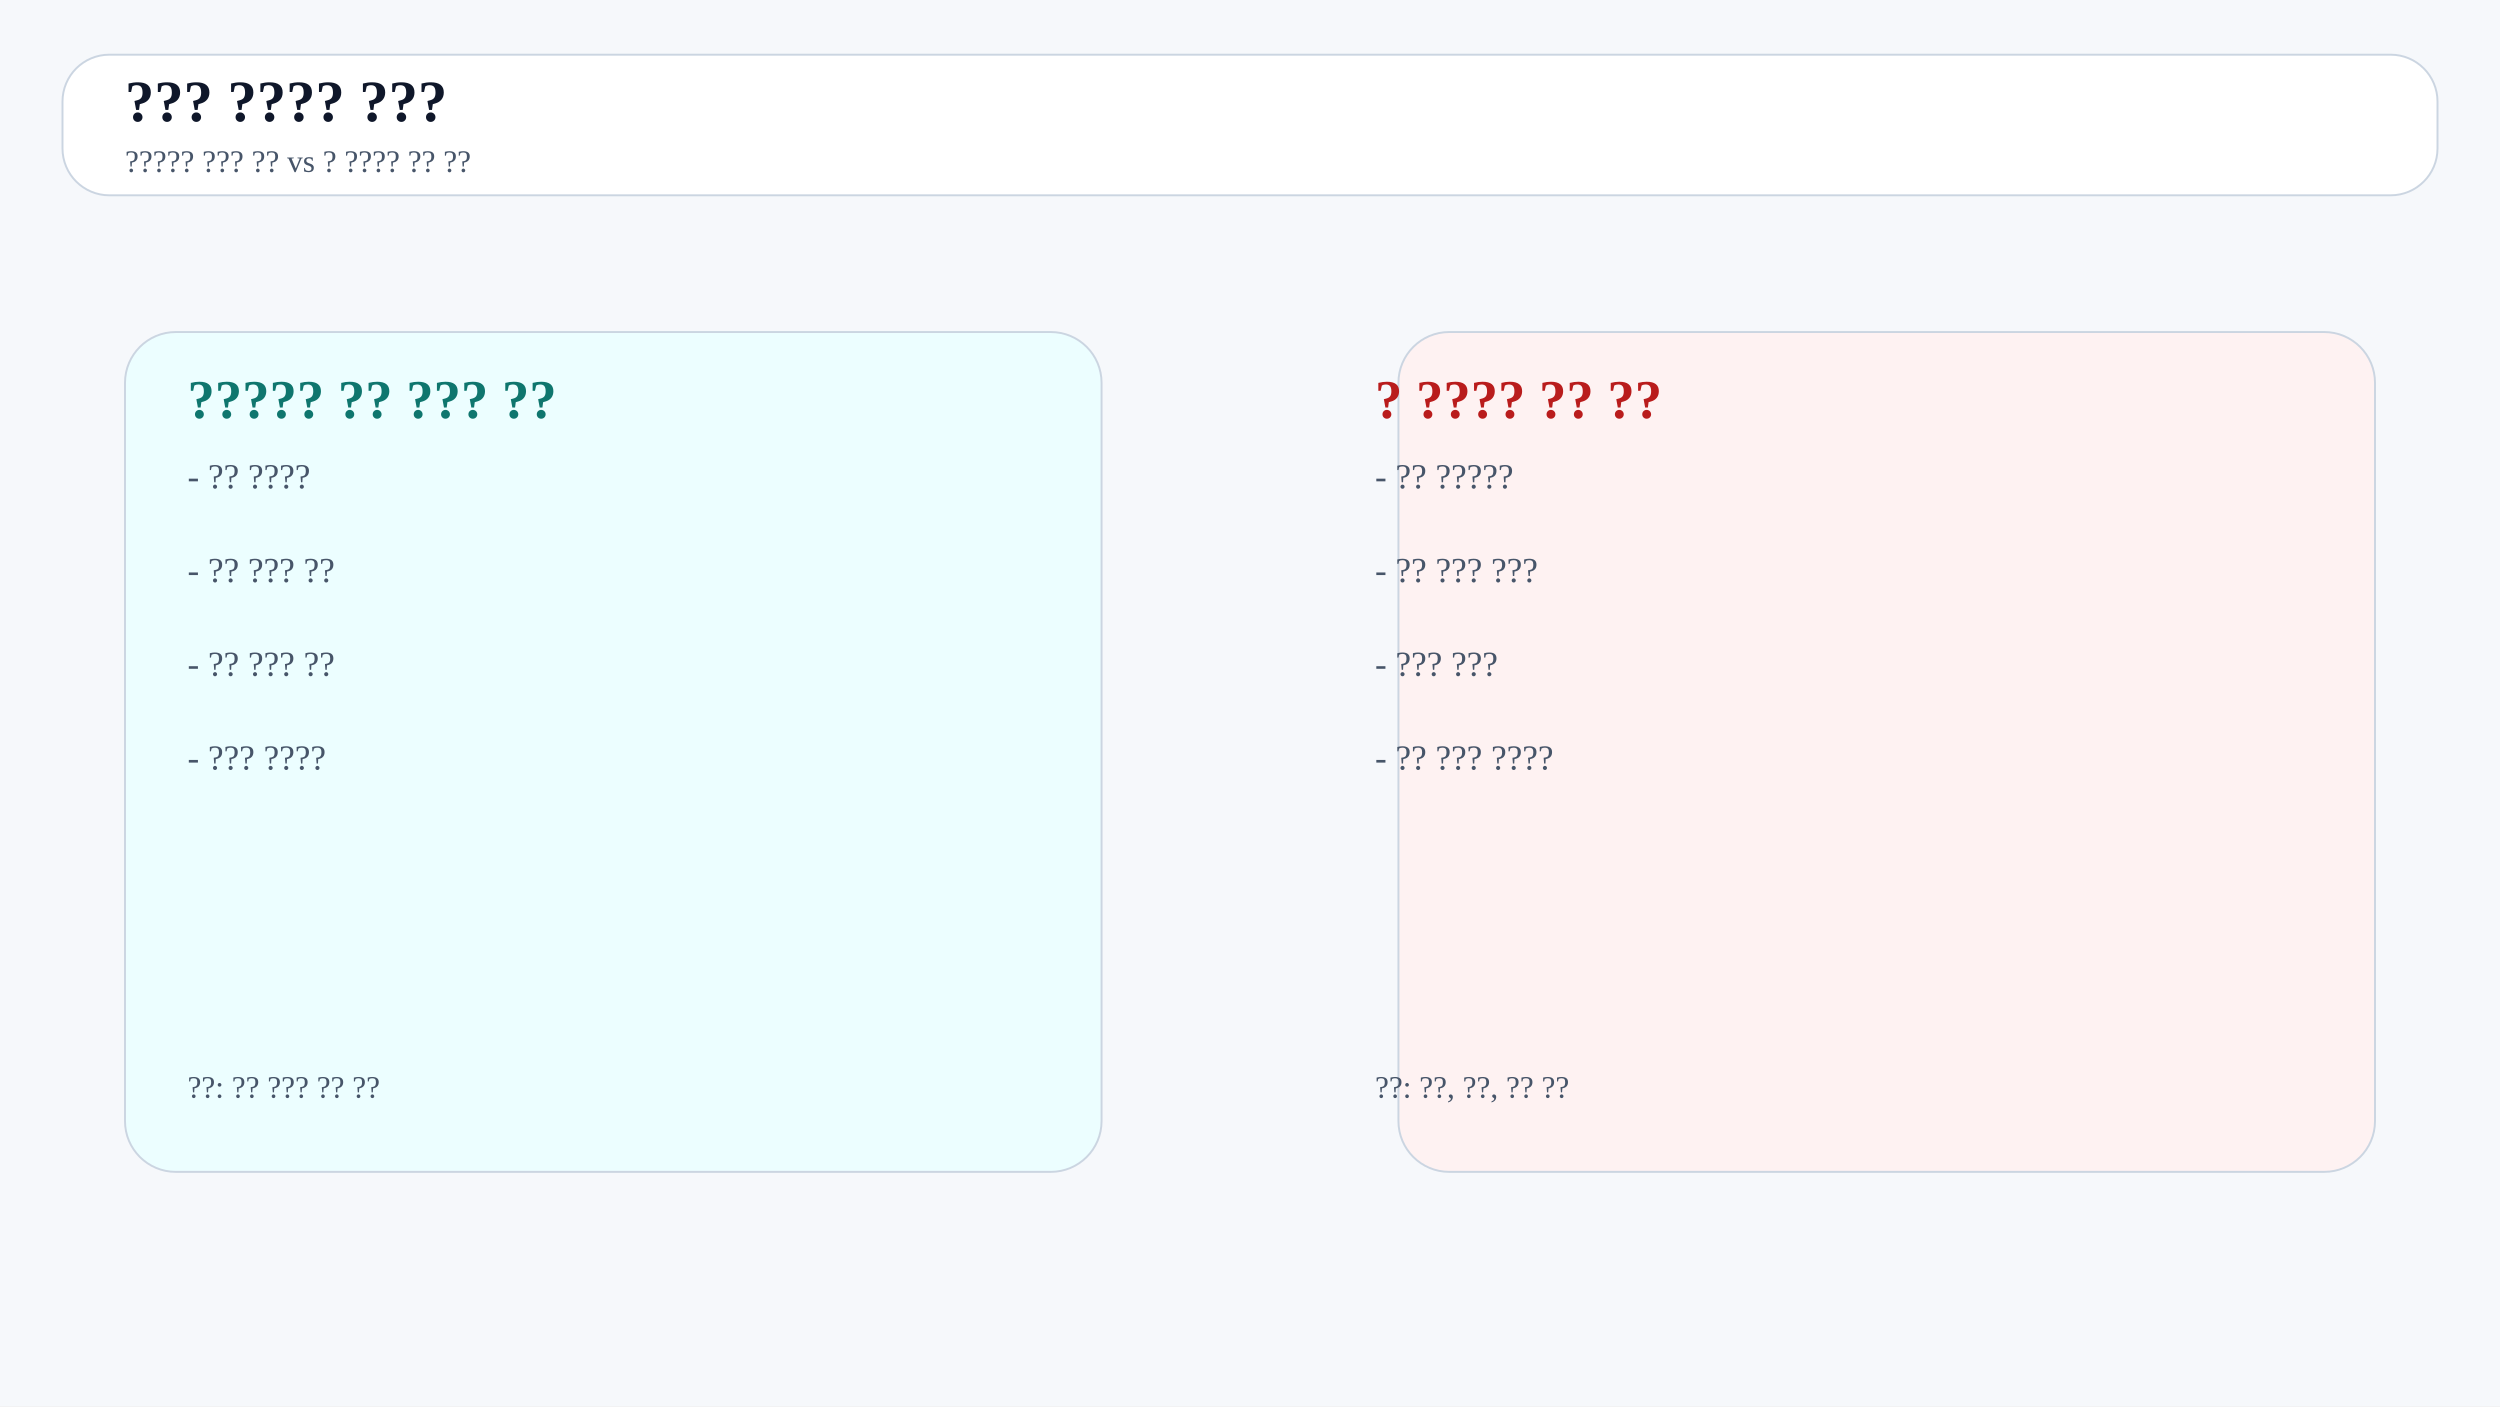
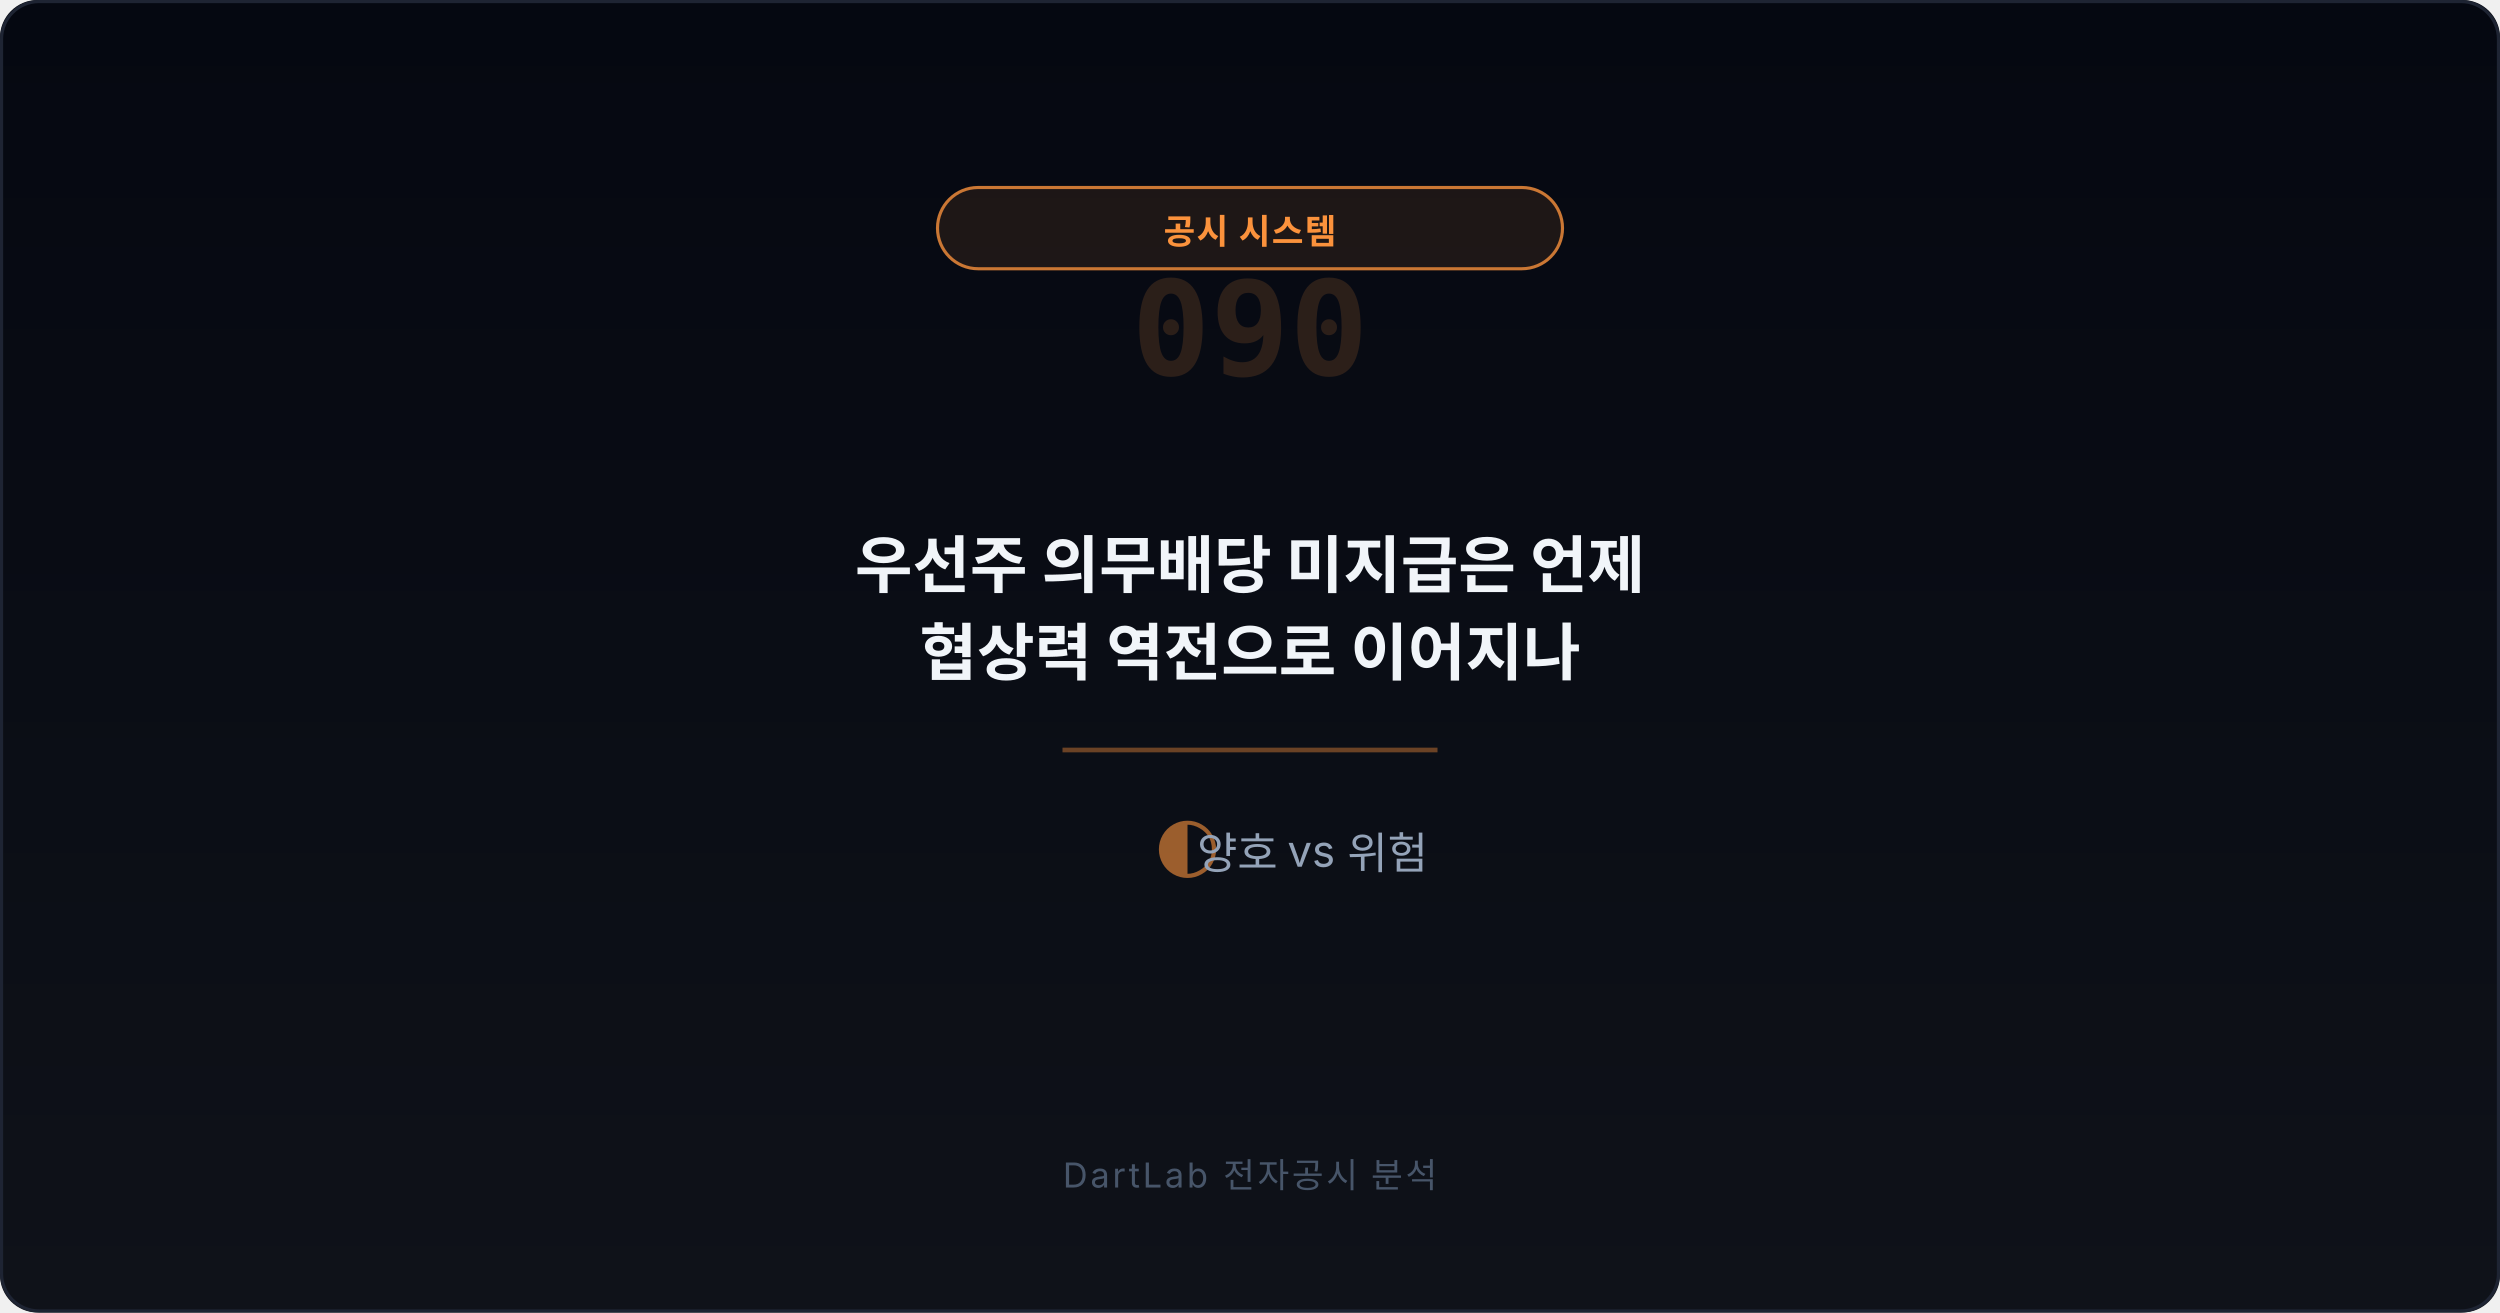
- <svg xmlns="http://www.w3.org/2000/svg" width="1280" height="720" viewBox="0 0 1280 720">
-   <rect x="0" y="0" width="1280" height="720" fill="#f6f8fb" />
-   <rect x="32" y="28" width="1216" height="72" rx="24" fill="#ffffff" stroke="#cbd5e1" />
-   <text x="64" y="62" font-size="30" font-weight="700" fill="#0f172a">??? ???? ???</text>
-   <text x="64" y="88" font-size="16" fill="#475569">????? ??? ?? vs ? ???? ?? ??</text>
-   <rect x="64" y="170" width="500" height="430" rx="26" fill="#ecfeff" stroke="#cbd5e1" />
-   <rect x="716" y="170" width="500" height="430" rx="26" fill="#fef2f2" stroke="#cbd5e1" />
-   <text x="96" y="214" font-size="28" font-weight="700" fill="#0f766e">????? ?? ??? ??</text>
-   <text x="704" y="214" font-size="28" font-weight="700" fill="#b91c1c">? ???? ?? ??</text>
-   <text x="96" y="250" font-size="18" fill="#475569">- ?? ????</text>
-   <text x="96" y="298" font-size="18" fill="#475569">- ?? ??? ??</text>
-   <text x="96" y="346" font-size="18" fill="#475569">- ?? ??? ??</text>
-   <text x="96" y="394" font-size="18" fill="#475569">- ??? ????</text>
-   <text x="704" y="250" font-size="18" fill="#475569">- ?? ?????</text>
-   <text x="704" y="298" font-size="18" fill="#475569">- ?? ??? ???</text>
-   <text x="704" y="346" font-size="18" fill="#475569">- ??? ???</text>
-   <text x="704" y="394" font-size="18" fill="#475569">- ?? ??? ????</text>
-   <text x="96" y="562" font-size="16" fill="#475569">??: ?? ??? ?? ??</text>
-   <text x="704" y="562" font-size="16" fill="#475569">??: ??, ??, ?? ??</text>
+ <svg xmlns="http://www.w3.org/2000/svg" viewBox="0 0 800 420" fill="none">
+   <defs>
+     <linearGradient id="bg" x1="0" y1="0" x2="0" y2="1">
+       <stop offset="0%" stop-color="#050811" />
+       <stop offset="100%" stop-color="#0f1219" />
+     </linearGradient>
+   </defs>
+   <rect width="800" height="420" rx="12" fill="url(#bg)" />
+   <rect x="0.5" y="0.5" width="799" height="419" rx="12" stroke="#1e2433" stroke-width="1" fill="none" />
+   <rect x="300" y="60" width="200" height="26" rx="13" fill="rgba(251,146,60,0.12)" stroke="#fb923c" stroke-width="1" opacity="0.8" />
+   <text x="400" y="78" text-anchor="middle" font-family="Inter, system-ui, sans-serif" font-size="11" font-weight="600" fill="#fb923c" letter-spacing="0.04em">공시 시스템</text>
+   <text x="400" y="120" text-anchor="middle" font-family="JetBrains Mono, monospace" font-size="42" font-weight="800" fill="#fb923c" opacity="0.15">090</text>
+   <text x="400" y="188" text-anchor="middle" font-family="Pretendard, Inter, sans-serif" font-size="20" font-weight="700" fill="#f1f5f9">우선주 의무배당 미지급은 언제</text>
+   <text x="400" y="216" text-anchor="middle" font-family="Pretendard, Inter, sans-serif" font-size="20" font-weight="700" fill="#f1f5f9">협상력 역전으로 이어지나</text>
+   <line x1="340" y1="240" x2="460" y2="240" stroke="#fb923c" stroke-width="1.5" opacity="0.4" />
+   <text x="380" y="278" text-anchor="middle" font-family="Inter, system-ui, sans-serif" font-size="24" fill="#fb923c" opacity="0.6">◐</text>
+   <text x="420" y="278" text-anchor="middle" font-family="Pretendard, Inter, sans-serif" font-size="14" fill="#94a3b8">양호 vs 위험</text>
+   <text x="400" y="380" text-anchor="middle" font-family="Inter, system-ui, sans-serif" font-size="11" fill="#475569" letter-spacing="0.08em">DartLab 전자공시 분석</text>
</svg>
